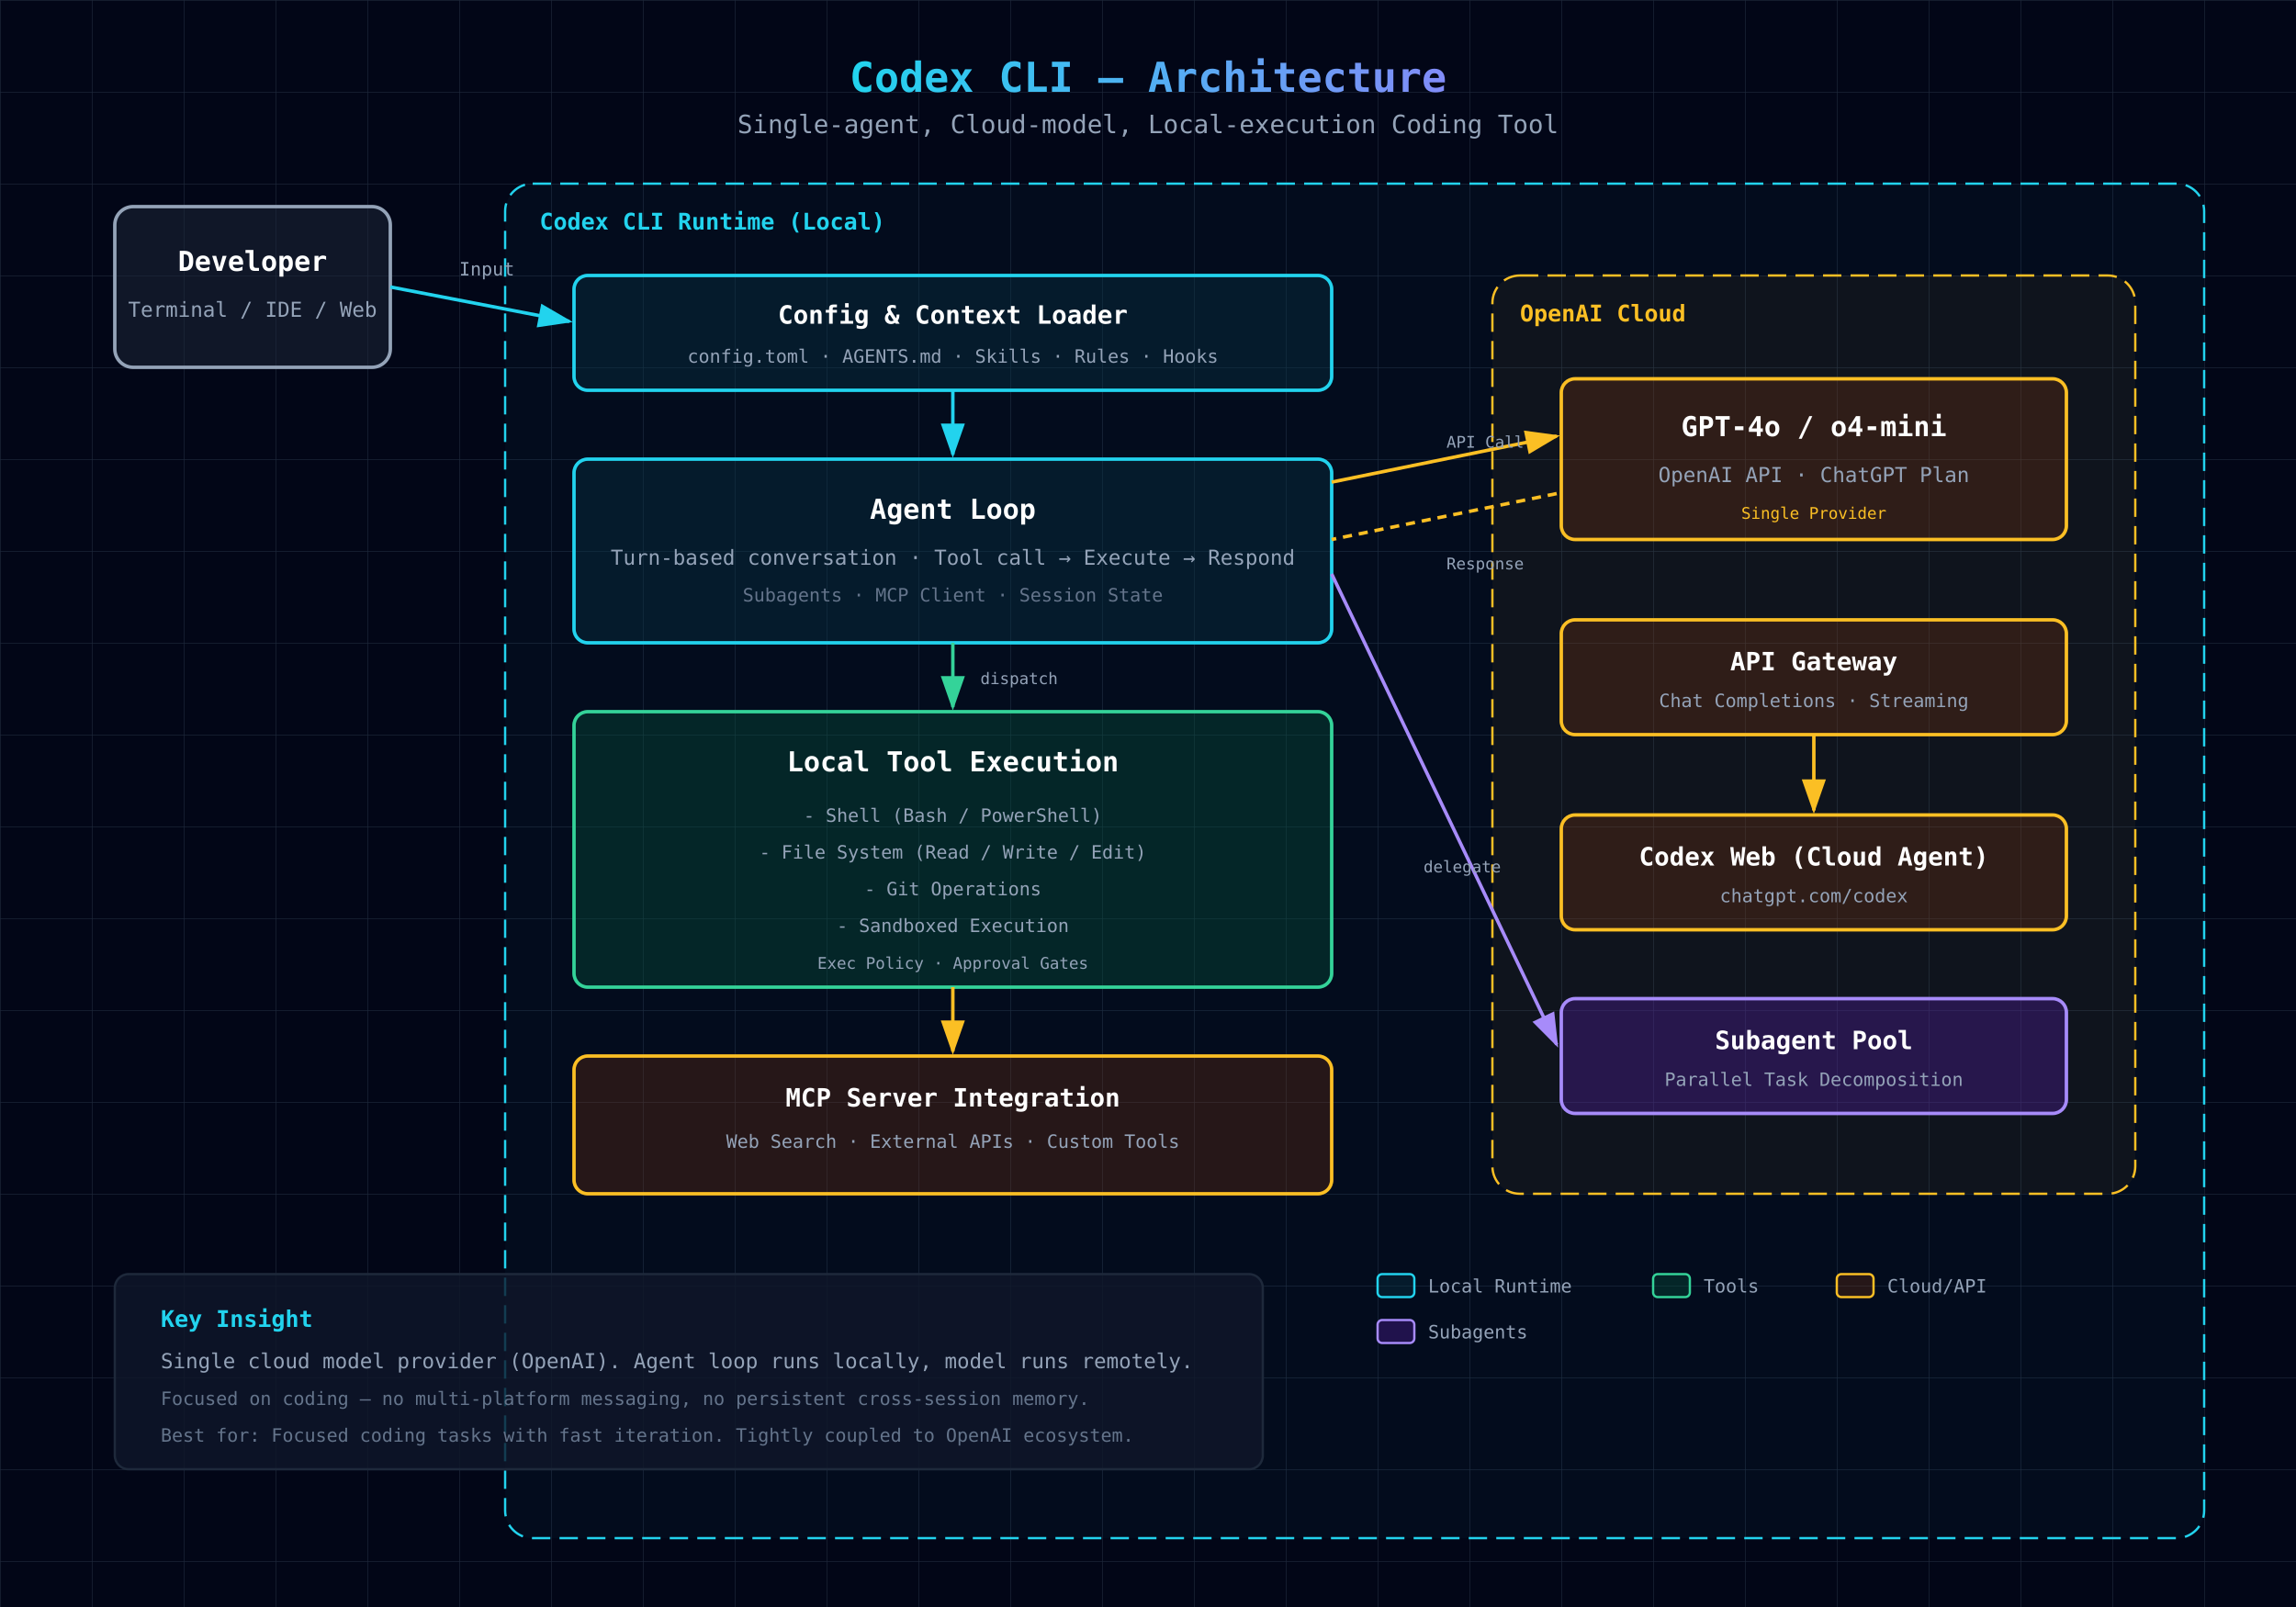
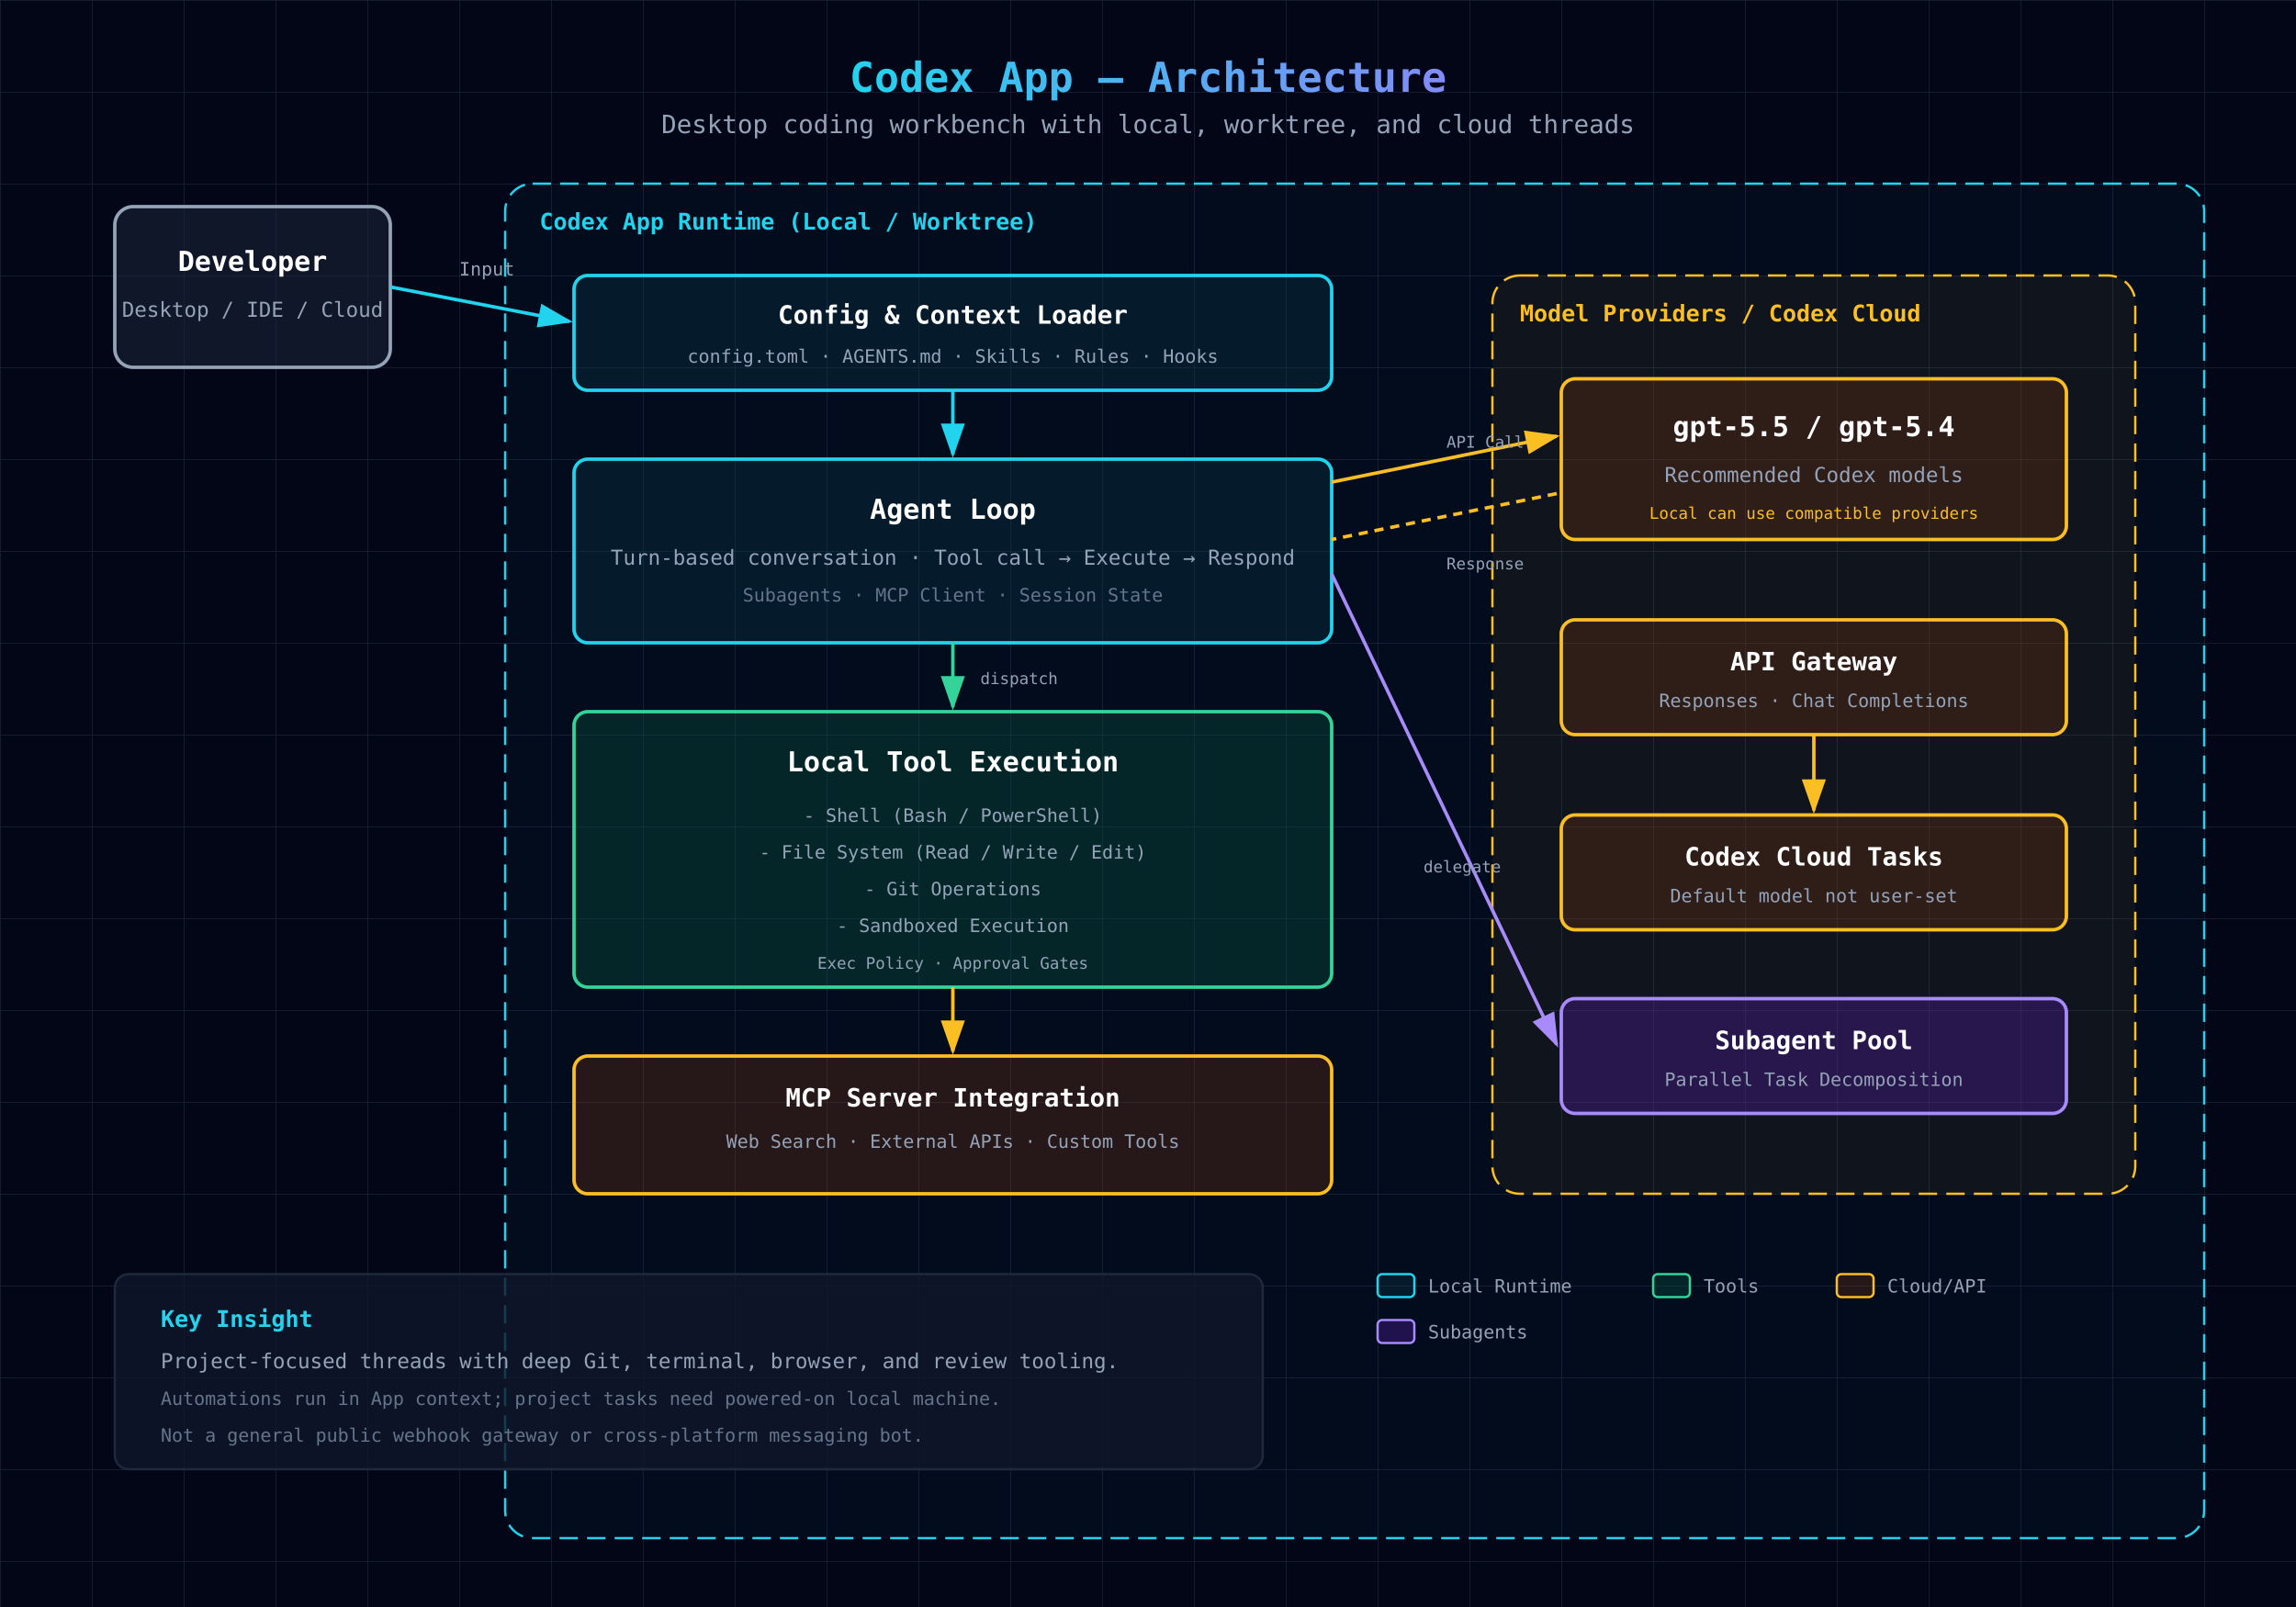
<svg xmlns="http://www.w3.org/2000/svg" viewBox="0 0 1000 700">
  <defs>
    <marker id="arrowhead" markerWidth="10" markerHeight="7" refX="9" refY="3.5" orient="auto">
      <polygon points="0 0, 10 3.5, 0 7" fill="#64748b" />
    </marker>
    <marker id="arrow-cyan" markerWidth="10" markerHeight="7" refX="9" refY="3.5" orient="auto">
      <polygon points="0 0, 10 3.5, 0 7" fill="#22d3ee" />
    </marker>
    <marker id="arrow-emerald" markerWidth="10" markerHeight="7" refX="9" refY="3.5" orient="auto">
      <polygon points="0 0, 10 3.5, 0 7" fill="#34d399" />
    </marker>
    <marker id="arrow-violet" markerWidth="10" markerHeight="7" refX="9" refY="3.5" orient="auto">
      <polygon points="0 0, 10 3.5, 0 7" fill="#a78bfa" />
    </marker>
    <marker id="arrow-amber" markerWidth="10" markerHeight="7" refX="9" refY="3.5" orient="auto">
      <polygon points="0 0, 10 3.5, 0 7" fill="#fbbf24" />
    </marker>
    <pattern id="grid" width="40" height="40" patternUnits="userSpaceOnUse">
      <path d="M 40 0 L 0 0 0 40" fill="none" stroke="#1e293b" stroke-width="0.5" />
    </pattern>
    <linearGradient id="header-grad" x1="0" y1="0" x2="1" y2="0">
      <stop offset="0%" stop-color="#22d3ee" />
      <stop offset="100%" stop-color="#818cf8" />
    </linearGradient>
  </defs>
  <rect width="100%" height="100%" fill="#020617" />
  <rect width="100%" height="100%" fill="url(#grid)" />
-   <text x="500" y="40" fill="url(#header-grad)" font-family="monospace" font-size="18" font-weight="700" text-anchor="middle">Codex CLI — Architecture</text>
-   <text x="500" y="58" fill="#94a3b8" font-family="monospace" font-size="11" text-anchor="middle">Single-agent, Cloud-model, Local-execution Coding Tool</text>
+   <text x="500" y="40" fill="url(#header-grad)" font-family="monospace" font-size="18" font-weight="700" text-anchor="middle">Codex App — Architecture</text>
+   <text x="500" y="58" fill="#94a3b8" font-family="monospace" font-size="11" text-anchor="middle">Desktop coding workbench with local, worktree, and cloud threads</text>
  <rect x="50" y="90" width="120" height="70" rx="8" fill="rgba(30,41,59,0.5)" stroke="#94a3b8" stroke-width="1.5" />
  <text x="110" y="118" fill="white" font-family="monospace" font-size="12" font-weight="600" text-anchor="middle">Developer</text>
-   <text x="110" y="138" fill="#94a3b8" font-family="monospace" font-size="9" text-anchor="middle">Terminal / IDE / Web</text>
+   <text x="110" y="138" fill="#94a3b8" font-family="monospace" font-size="9" text-anchor="middle">Desktop / IDE / Cloud</text>
  <rect x="220" y="80" width="740" height="590" rx="12" fill="rgba(34,211,238,0.03)" stroke="#22d3ee" stroke-width="1" stroke-dasharray="8,4" />
-   <text x="235" y="100" fill="#22d3ee" font-family="monospace" font-size="10" font-weight="600">Codex CLI Runtime (Local)</text>
+   <text x="235" y="100" fill="#22d3ee" font-family="monospace" font-size="10" font-weight="600">Codex App Runtime (Local / Worktree)</text>
  <rect x="250" y="120" width="330" height="50" rx="6" fill="rgba(8,51,68,0.4)" stroke="#22d3ee" stroke-width="1.5" />
  <text x="415" y="141" fill="white" font-family="monospace" font-size="11" font-weight="600" text-anchor="middle">Config &amp; Context Loader</text>
  <text x="415" y="158" fill="#94a3b8" font-family="monospace" font-size="8" text-anchor="middle">config.toml · AGENTS.md · Skills · Rules · Hooks</text>
  <rect x="250" y="200" width="330" height="80" rx="6" fill="rgba(8,51,68,0.4)" stroke="#22d3ee" stroke-width="1.5" />
  <text x="415" y="226" fill="white" font-family="monospace" font-size="12" font-weight="700" text-anchor="middle">Agent Loop</text>
  <text x="415" y="246" fill="#94a3b8" font-family="monospace" font-size="9" text-anchor="middle">Turn-based conversation · Tool call → Execute → Respond</text>
  <text x="415" y="262" fill="#64748b" font-family="monospace" font-size="8" text-anchor="middle">Subagents · MCP Client · Session State</text>
  <rect x="250" y="310" width="330" height="120" rx="6" fill="rgba(6,78,59,0.4)" stroke="#34d399" stroke-width="1.5" />
  <text x="415" y="336" fill="white" font-family="monospace" font-size="12" font-weight="700" text-anchor="middle">Local Tool Execution</text>
  <text x="415" y="358" fill="#94a3b8" font-family="monospace" font-size="8" text-anchor="middle">- Shell (Bash / PowerShell)</text>
  <text x="415" y="374" fill="#94a3b8" font-family="monospace" font-size="8" text-anchor="middle">- File System (Read / Write / Edit)</text>
  <text x="415" y="390" fill="#94a3b8" font-family="monospace" font-size="8" text-anchor="middle">- Git Operations</text>
  <text x="415" y="406" fill="#94a3b8" font-family="monospace" font-size="8" text-anchor="middle">- Sandboxed Execution</text>
  <text x="415" y="422" fill="#94a3b8" font-family="monospace" font-size="7" text-anchor="middle">Exec Policy · Approval Gates</text>
  <rect x="250" y="460" width="330" height="60" rx="6" fill="rgba(120,53,15,0.3)" stroke="#fbbf24" stroke-width="1.5" />
  <text x="415" y="482" fill="white" font-family="monospace" font-size="11" font-weight="600" text-anchor="middle">MCP Server Integration</text>
  <text x="415" y="500" fill="#94a3b8" font-family="monospace" font-size="8" text-anchor="middle">Web Search · External APIs · Custom Tools</text>
  <rect x="650" y="120" width="280" height="400" rx="12" fill="rgba(251,191,36,0.05)" stroke="#fbbf24" stroke-width="1" stroke-dasharray="8,4" />
-   <text x="662" y="140" fill="#fbbf24" font-family="monospace" font-size="10" font-weight="600">OpenAI Cloud</text>
+   <text x="662" y="140" fill="#fbbf24" font-family="monospace" font-size="10" font-weight="600">Model Providers / Codex Cloud</text>
  <rect x="680" y="165" width="220" height="70" rx="6" fill="rgba(120,53,15,0.3)" stroke="#fbbf24" stroke-width="1.5" />
-   <text x="790" y="190" fill="white" font-family="monospace" font-size="12" font-weight="700" text-anchor="middle">GPT-4o / o4-mini</text>
-   <text x="790" y="210" fill="#94a3b8" font-family="monospace" font-size="9" text-anchor="middle">OpenAI API · ChatGPT Plan</text>
-   <text x="790" y="226" fill="#fbbf24" font-family="monospace" font-size="7" text-anchor="middle">Single Provider</text>
+   <text x="790" y="190" fill="white" font-family="monospace" font-size="12" font-weight="700" text-anchor="middle">gpt-5.5 / gpt-5.4</text>
+   <text x="790" y="210" fill="#94a3b8" font-family="monospace" font-size="9" text-anchor="middle">Recommended Codex models</text>
+   <text x="790" y="226" fill="#fbbf24" font-family="monospace" font-size="7" text-anchor="middle">Local can use compatible providers</text>
  <rect x="680" y="270" width="220" height="50" rx="6" fill="rgba(120,53,15,0.3)" stroke="#fbbf24" stroke-width="1.5" />
  <text x="790" y="292" fill="white" font-family="monospace" font-size="11" font-weight="600" text-anchor="middle">API Gateway</text>
-   <text x="790" y="308" fill="#94a3b8" font-family="monospace" font-size="8" text-anchor="middle">Chat Completions · Streaming</text>
+   <text x="790" y="308" fill="#94a3b8" font-family="monospace" font-size="8" text-anchor="middle">Responses · Chat Completions</text>
  <rect x="680" y="355" width="220" height="50" rx="6" fill="rgba(120,53,15,0.3)" stroke="#fbbf24" stroke-width="1.5" />
-   <text x="790" y="377" fill="white" font-family="monospace" font-size="11" font-weight="600" text-anchor="middle">Codex Web (Cloud Agent)</text>
-   <text x="790" y="393" fill="#94a3b8" font-family="monospace" font-size="8" text-anchor="middle">chatgpt.com/codex</text>
+   <text x="790" y="377" fill="white" font-family="monospace" font-size="11" font-weight="600" text-anchor="middle">Codex Cloud Tasks</text>
+   <text x="790" y="393" fill="#94a3b8" font-family="monospace" font-size="8" text-anchor="middle">Default model not user-set</text>
  <rect x="680" y="435" width="220" height="50" rx="6" fill="rgba(76,29,149,0.4)" stroke="#a78bfa" stroke-width="1.5" />
  <text x="790" y="457" fill="white" font-family="monospace" font-size="11" font-weight="600" text-anchor="middle">Subagent Pool</text>
  <text x="790" y="473" fill="#94a3b8" font-family="monospace" font-size="8" text-anchor="middle">Parallel Task Decomposition</text>
  <line x1="170" y1="125" x2="248" y2="140" stroke="#22d3ee" stroke-width="1.5" marker-end="url(#arrow-cyan)" />
  <text x="200" y="120" fill="#94a3b8" font-family="monospace" font-size="8">Input</text>
  <line x1="415" y1="170" x2="415" y2="198" stroke="#22d3ee" stroke-width="1.5" marker-end="url(#arrow-cyan)" />
  <line x1="415" y1="280" x2="415" y2="308" stroke="#34d399" stroke-width="1.5" marker-end="url(#arrow-emerald)" />
  <text x="427" y="298" fill="#94a3b8" font-family="monospace" font-size="7">dispatch</text>
  <line x1="415" y1="430" x2="415" y2="458" stroke="#fbbf24" stroke-width="1.5" marker-end="url(#arrow-amber)" />
  <line x1="580" y1="210" x2="678" y2="190" stroke="#fbbf24" stroke-width="1.5" marker-end="url(#arrow-amber)" />
  <text x="630" y="195" fill="#94a3b8" font-family="monospace" font-size="7">API Call</text>
  <line x1="678" y1="215" x2="580" y2="235" stroke="#fbbf24" stroke-width="1.5" stroke-dasharray="4,3" />
  <text x="630" y="248" fill="#94a3b8" font-family="monospace" font-size="7">Response</text>
  <line x1="580" y1="250" x2="678" y2="455" stroke="#a78bfa" stroke-width="1.5" marker-end="url(#arrow-violet)" />
  <text x="620" y="380" fill="#94a3b8" font-family="monospace" font-size="7">delegate</text>
  <line x1="790" y1="320" x2="790" y2="353" stroke="#fbbf24" stroke-width="1.5" marker-end="url(#arrow-amber)" />
  <rect x="50" y="555" width="500" height="85" rx="6" fill="rgba(15,23,42,0.8)" stroke="#1e293b" stroke-width="1" />
  <text x="70" y="578" fill="#22d3ee" font-family="monospace" font-size="10" font-weight="600">Key Insight</text>
-   <text x="70" y="596" fill="#94a3b8" font-family="monospace" font-size="9">Single cloud model provider (OpenAI). Agent loop runs locally, model runs remotely.</text>
-   <text x="70" y="612" fill="#64748b" font-family="monospace" font-size="8">Focused on coding — no multi-platform messaging, no persistent cross-session memory.</text>
-   <text x="70" y="628" fill="#64748b" font-family="monospace" font-size="8">Best for: Focused coding tasks with fast iteration. Tightly coupled to OpenAI ecosystem.</text>
+   <text x="70" y="596" fill="#94a3b8" font-family="monospace" font-size="9">Project-focused threads with deep Git, terminal, browser, and review tooling.</text>
+   <text x="70" y="612" fill="#64748b" font-family="monospace" font-size="8">Automations run in App context; project tasks need powered-on local machine.</text>
+   <text x="70" y="628" fill="#64748b" font-family="monospace" font-size="8">Not a general public webhook gateway or cross-platform messaging bot.</text>
  <rect x="600" y="555" width="16" height="10" rx="2" fill="rgba(8,51,68,0.4)" stroke="#22d3ee" stroke-width="1" />
  <text x="622" y="563" fill="#94a3b8" font-family="monospace" font-size="8">Local Runtime</text>
  <rect x="720" y="555" width="16" height="10" rx="2" fill="rgba(6,78,59,0.4)" stroke="#34d399" stroke-width="1" />
  <text x="742" y="563" fill="#94a3b8" font-family="monospace" font-size="8">Tools</text>
  <rect x="800" y="555" width="16" height="10" rx="2" fill="rgba(120,53,15,0.3)" stroke="#fbbf24" stroke-width="1" />
  <text x="822" y="563" fill="#94a3b8" font-family="monospace" font-size="8">Cloud/API</text>
  <rect x="600" y="575" width="16" height="10" rx="2" fill="rgba(76,29,149,0.4)" stroke="#a78bfa" stroke-width="1" />
  <text x="622" y="583" fill="#94a3b8" font-family="monospace" font-size="8">Subagents</text>
</svg>
